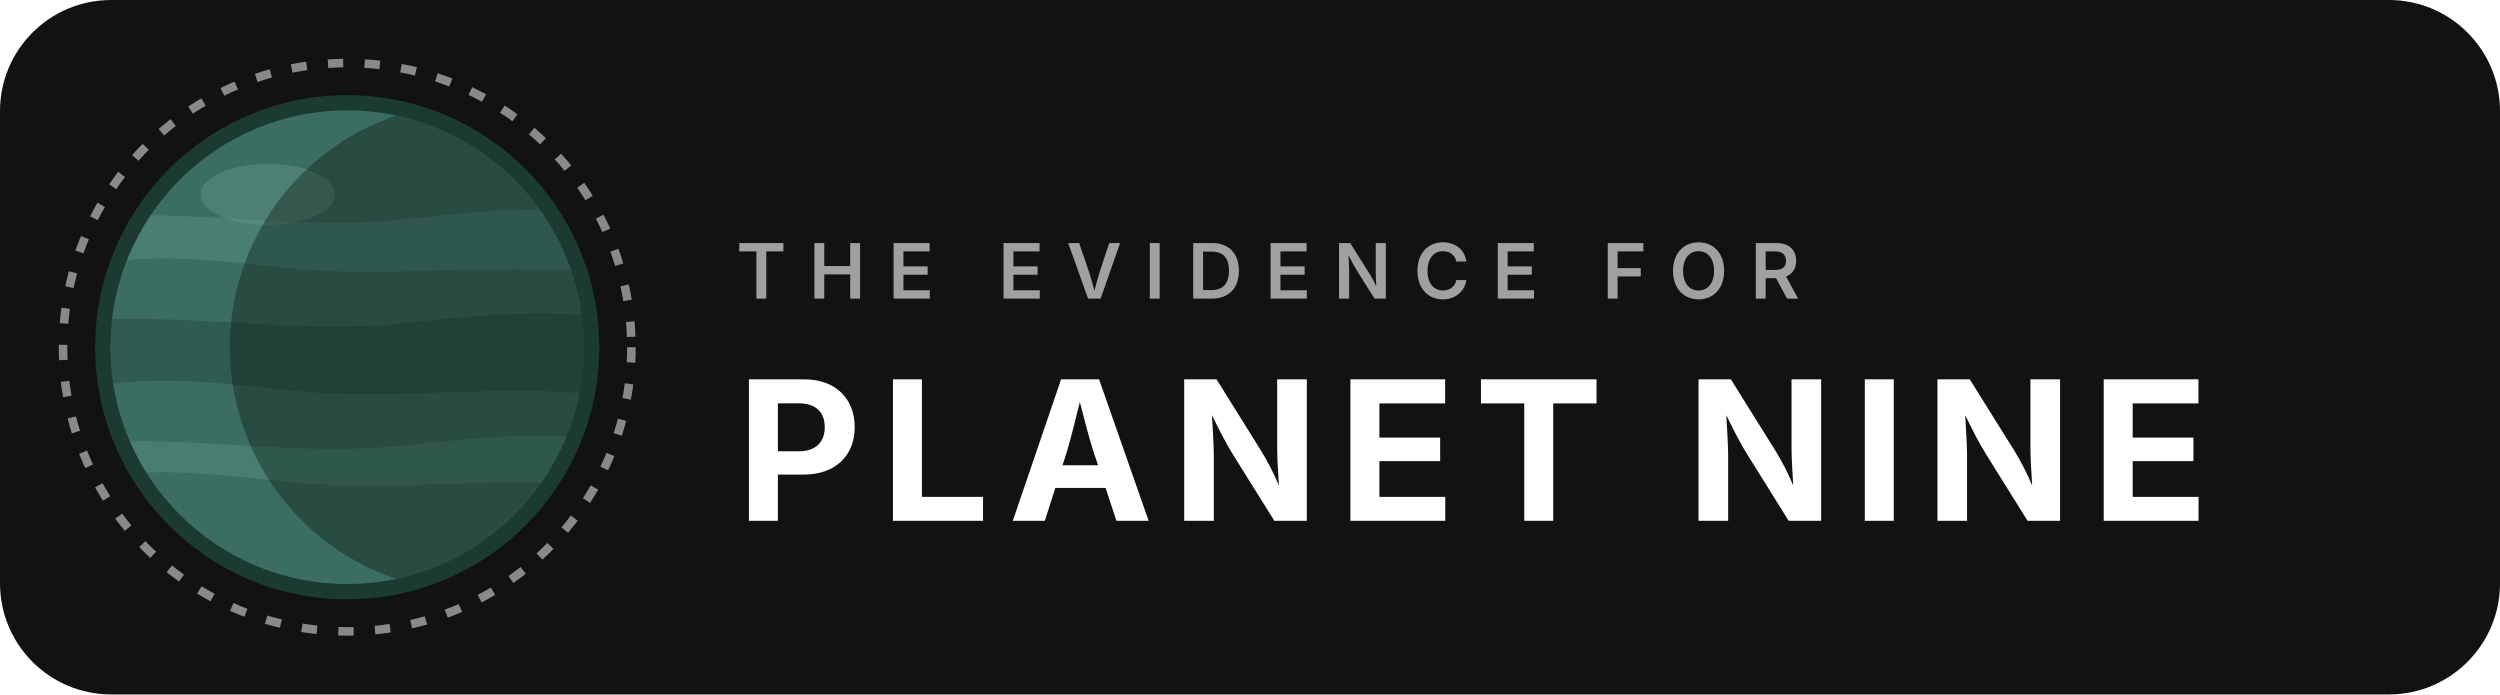
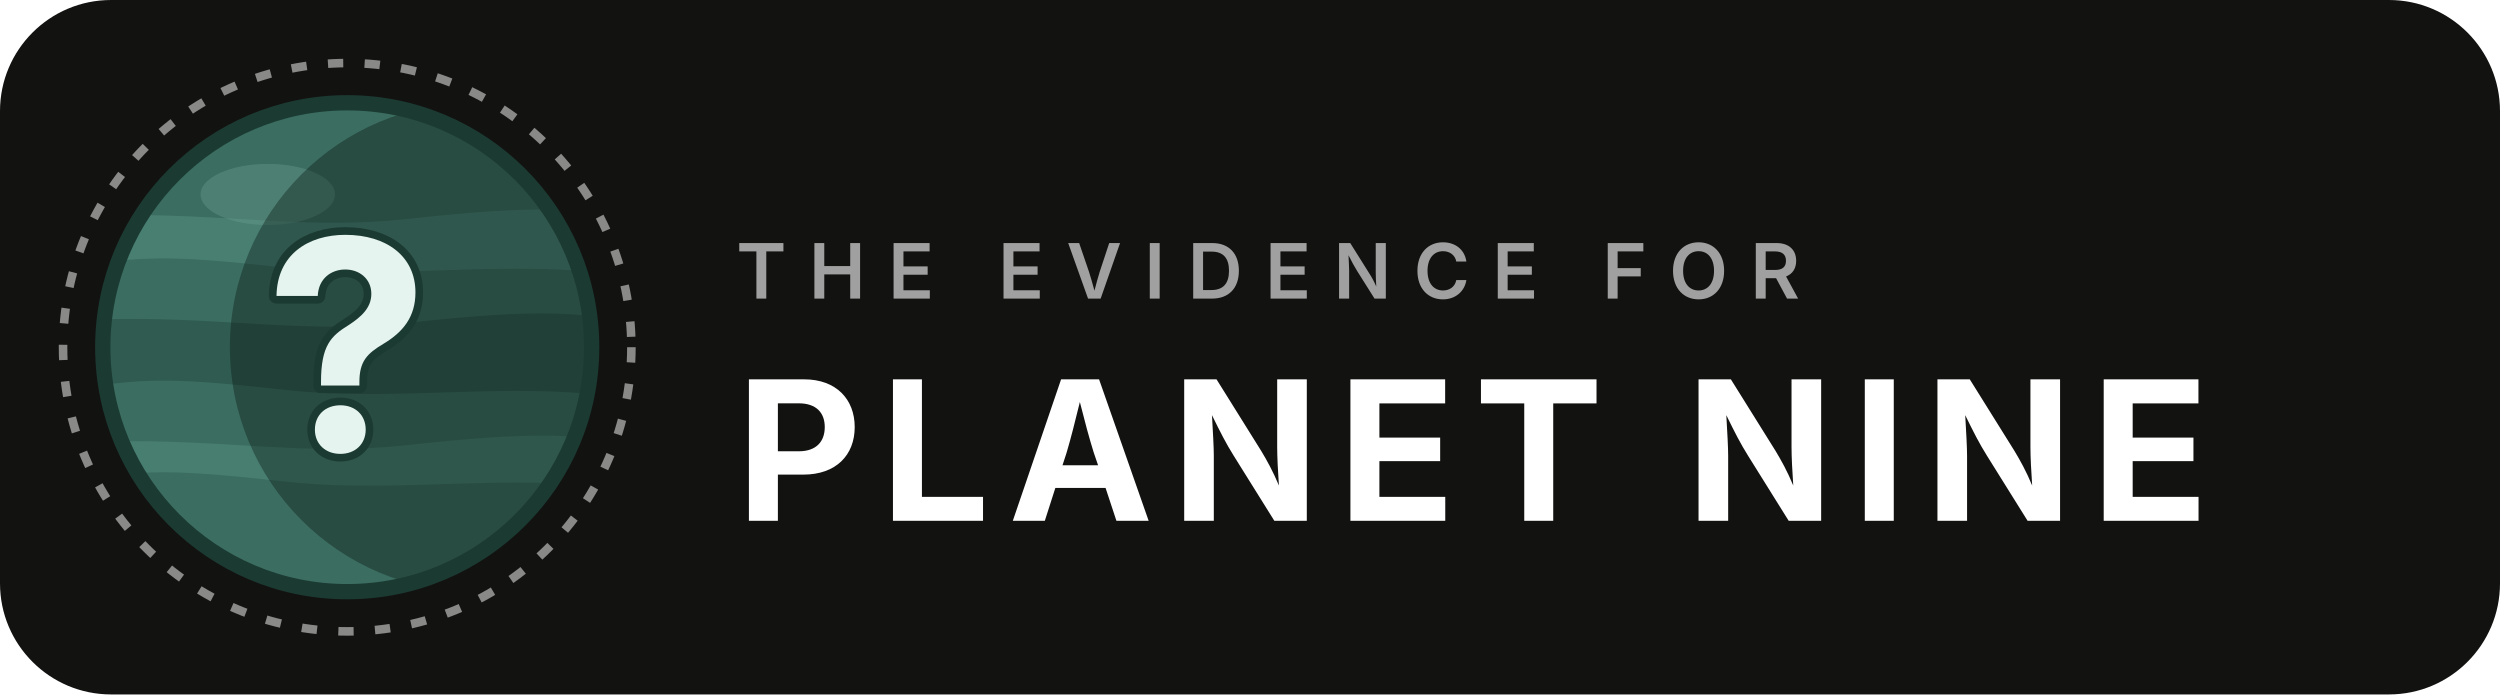
<svg xmlns="http://www.w3.org/2000/svg" viewBox="0 0 360 100" width="720" height="200" role="img" aria-label="The evidence for Planet Nine" style="color:#ffffff">
  <rect width="360" height="100" rx="16" fill="#121211" />
  <defs>
    <clipPath id="aa-c">
      <circle cx="50" cy="50" r="40" />
    </clipPath>
  </defs>
  <g transform="translate(50 50) scale(0.88) translate(-50 -50)">
    <g clip-path="url(#aa-c)">
      <circle cx="50" cy="50" r="40" fill="#3b6d60" />
      <path d="M0,29 C25,26.8 40,31.2 60,29 S90,26.8 100,30.1 L100,39.2 C80,34.8 60,39.2 40,37 S15,34.8 0,38.1 Z" fill="#487f71" opacity="1" />
      <path d="M0,46 C25,43.8 40,48.2 60,46 S90,43.8 100,47.1 L100,59.2 C80,54.8 60,59.2 40,57 S15,54.8 0,58.1 Z" fill="#2f5b50" opacity="1" />
      <path d="M0,66 C25,63.8 40,68.2 60,66 S90,63.8 100,67.1 L100,74.2 C80,69.8 60,74.2 40,72 S15,69.8 0,73.1 Z" fill="#487f71" opacity="0.9" />
      <ellipse cx="37" cy="25" rx="11" ry="5" fill="#6a9d8d" opacity="0.4" />
      <circle cx="70.8" cy="50" r="40" fill="#06100e" opacity="0.36" />
    </g>
    <circle cx="50" cy="50" r="40" fill="none" stroke="#1b3a32" stroke-width="2.5" />
+     <text x="50" y="67" text-anchor="middle" font-family="ui-sans-serif, -apple-system, 'SF Pro Text', 'Segoe UI', Inter, system-ui, sans-serif" font-size="48" font-weight="700" fill="#e6f4ef" stroke="#1b3a32" stroke-width="2.5" stroke-linejoin="round" paint-order="stroke">?</text>
    <circle cx="50" cy="50" r="46.5" fill="none" stroke="currentColor" stroke-opacity="0.5" stroke-width="1.4" stroke-dasharray="2.5 3.5" />
  </g>
  <text x="106" y="43" font-family="ui-sans-serif, -apple-system, 'SF Pro Text', 'Segoe UI', Inter, system-ui, sans-serif" font-size="11" font-weight="600" letter-spacing="3.2" fill="currentColor" opacity="0.6">THE EVIDENCE FOR</text>
  <text x="106" y="75" font-family="ui-sans-serif, -apple-system, 'SF Pro Text', 'Segoe UI', Inter, system-ui, sans-serif" font-size="28" font-weight="700" letter-spacing="2.6" fill="currentColor">PLANET NINE</text>
</svg>
